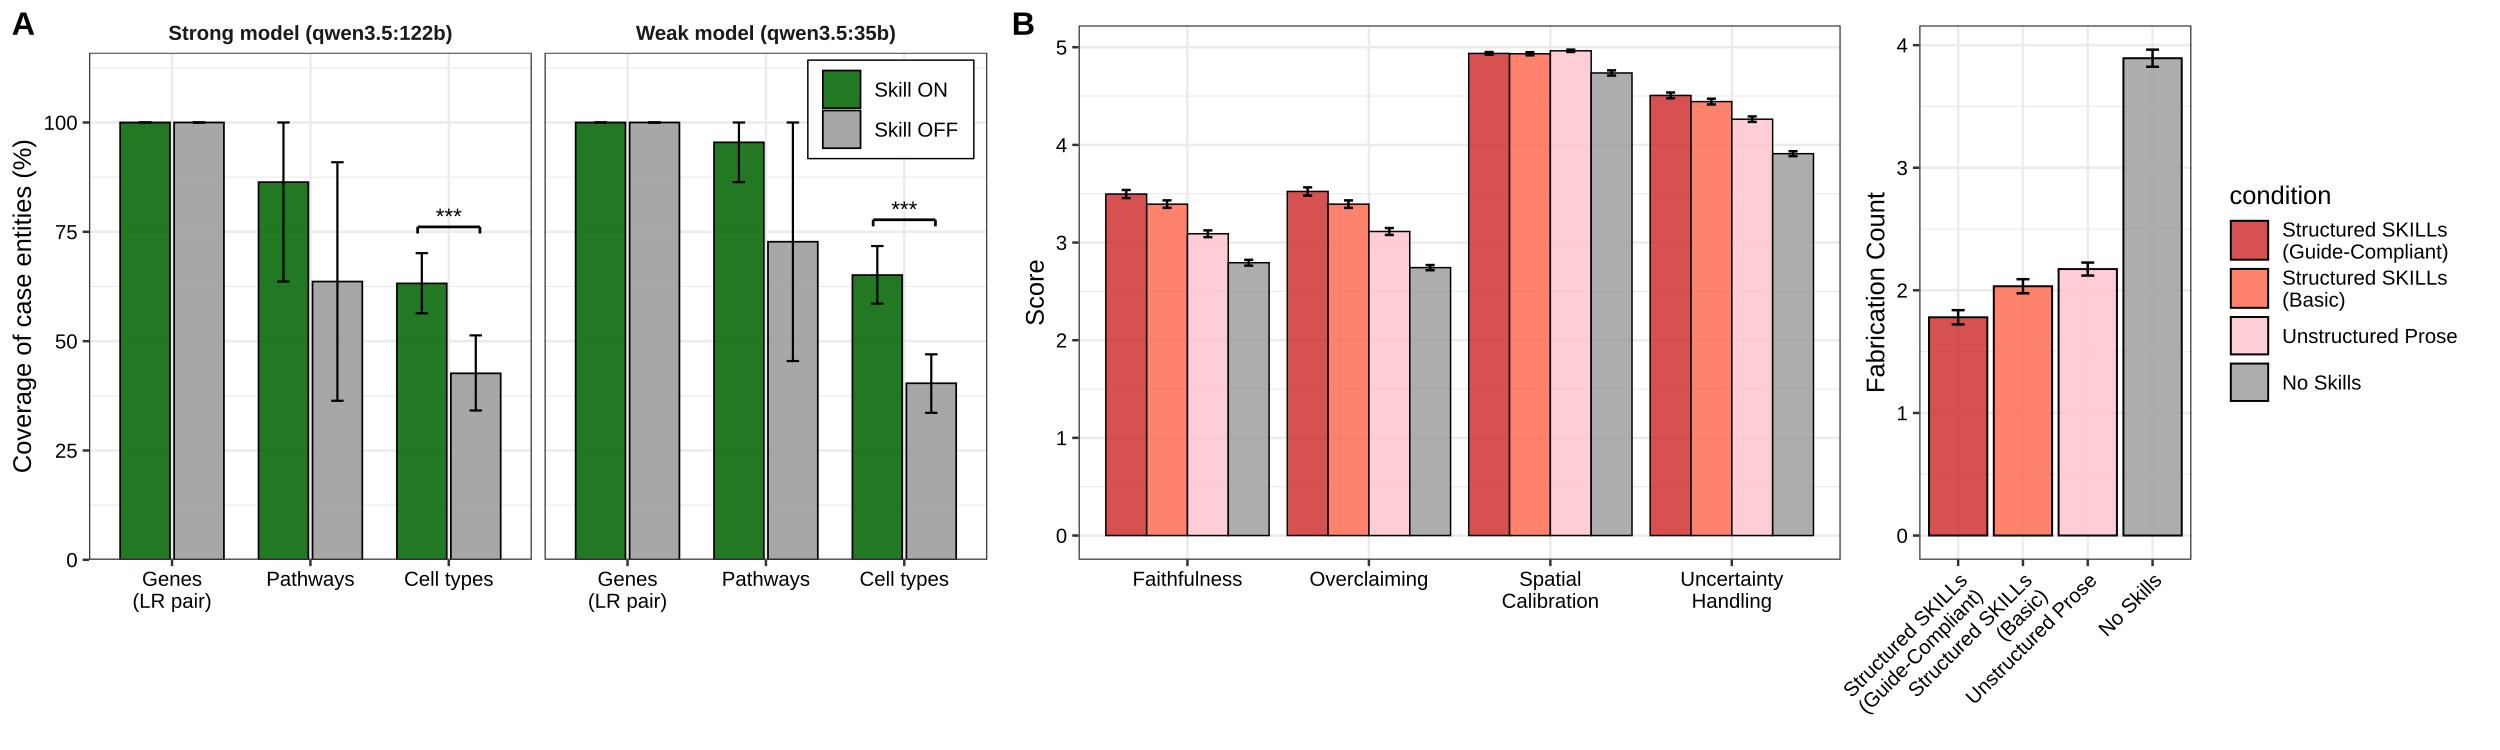
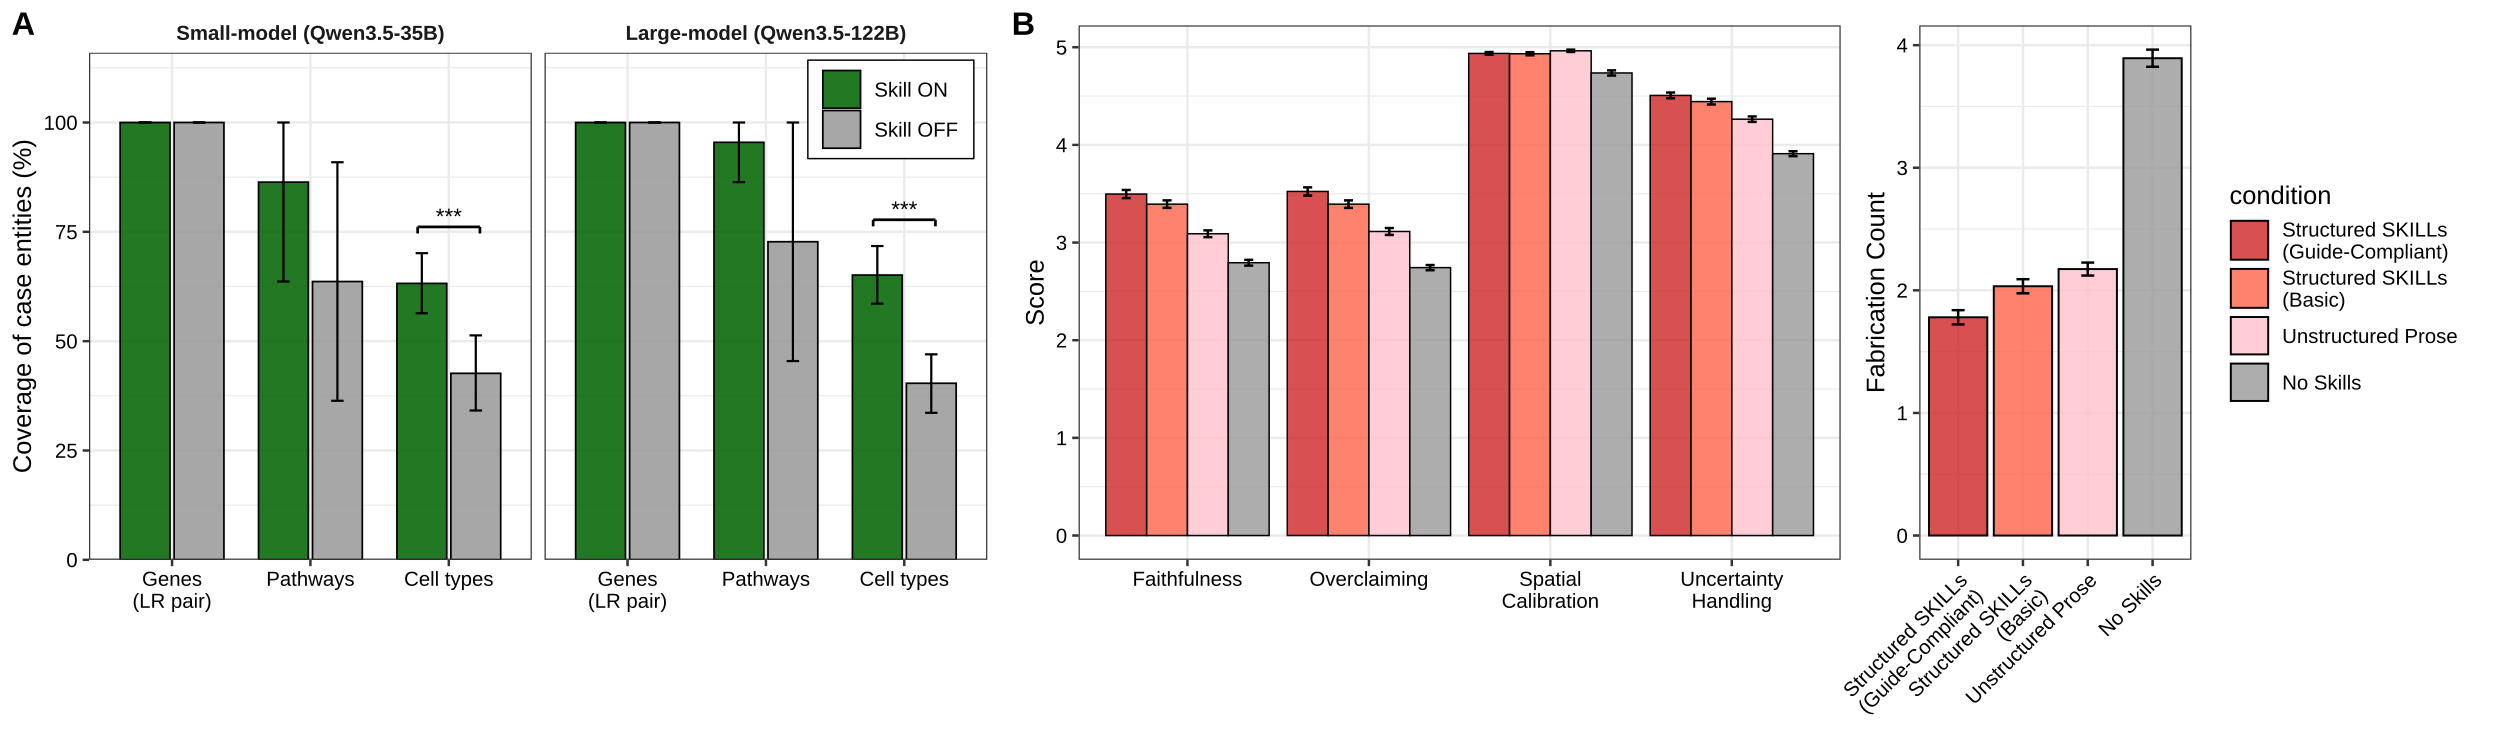
<svg xmlns="http://www.w3.org/2000/svg" width="1080.00pt" height="324.00pt" viewBox="0 0 1080.00 324.00">
  <g class="svglite">
    <defs>
      <style type="text/css">
    .svglite line, .svglite polyline, .svglite polygon, .svglite path, .svglite rect, .svglite circle {
      fill: none;
      stroke: #000000;
      stroke-linecap: round;
      stroke-linejoin: round;
      stroke-miterlimit: 10.00;
    }
    .svglite text {
      white-space: pre;
    }
    .svglite g.glyphgroup path {
      fill: inherit;
      stroke: none;
    }
  </style>
    </defs>
    <rect width="100%" height="100%" style="stroke: none; fill: #FFFFFF;" />
    <defs>
      <clipPath id="cpMC4wMHwxMDgwLjAwfDAuMDB8MzI0LjAw">
        <rect x="0.00" y="0.00" width="1080.00" height="324.00" />
      </clipPath>
    </defs>
    <g clip-path="url(#cpMC4wMHwxMDgwLjAwfDAuMDB8MzI0LjAw)">
</g>
    <defs>
      <clipPath id="cpMC4wMHw0MzIuMDB8MC4wMHwzMjQuMDA=">
        <rect x="0" y="0.00" width="432.00" height="324.00" />
      </clipPath>
    </defs>
    <g clip-path="url(#cpMC4wMHw0MzIuMDB8MC4wMHwzMjQuMDA=)">
      <rect x="0.00" y="0.00" width="432.00" height="324.00" style="stroke-width: 1.07; stroke: #FFFFFF; fill: #FFFFFF;" />
    </g>
    <g clip-path="url(#cpMC4wMHwxMDgwLjAwfDAuMDB8MzI0LjAw)">
</g>
    <defs>
      <clipPath id="cpMzguNDZ8MjI5Ljc1fDIyLjY5fDI0MS44NA==">
        <rect x="38.46" y="22.69" width="191.29" height="219.15" />
      </clipPath>
    </defs>
    <g clip-path="url(#cpMzguNDZ8MjI5Ljc1fDIyLjY5fDI0MS44NA==)">
      <rect x="38.46" y="22.69" width="191.29" height="219.15" style="stroke-width: 1.07; stroke: none; fill: #FFFFFF;" />
      <polyline points="38.46,218.23 229.75,218.23 " style="stroke-width: 0.53; stroke: #EBEBEB; stroke-linecap: butt;" />
      <polyline points="38.46,170.99 229.75,170.99 " style="stroke-width: 0.53; stroke: #EBEBEB; stroke-linecap: butt;" />
      <polyline points="38.46,123.76 229.75,123.76 " style="stroke-width: 0.53; stroke: #EBEBEB; stroke-linecap: butt;" />
      <polyline points="38.46,76.53 229.75,76.53 " style="stroke-width: 0.53; stroke: #EBEBEB; stroke-linecap: butt;" />
      <polyline points="38.46,29.30 229.75,29.30 " style="stroke-width: 0.53; stroke: #EBEBEB; stroke-linecap: butt;" />
      <polyline points="38.46,241.84 229.75,241.84 " style="stroke-width: 1.07; stroke: #EBEBEB; stroke-linecap: butt;" />
      <polyline points="38.46,194.61 229.75,194.61 " style="stroke-width: 1.07; stroke: #EBEBEB; stroke-linecap: butt;" />
      <polyline points="38.46,147.38 229.75,147.38 " style="stroke-width: 1.07; stroke: #EBEBEB; stroke-linecap: butt;" />
      <polyline points="38.46,100.15 229.75,100.15 " style="stroke-width: 1.07; stroke: #EBEBEB; stroke-linecap: butt;" />
      <polyline points="38.46,52.92 229.75,52.92 " style="stroke-width: 1.07; stroke: #EBEBEB; stroke-linecap: butt;" />
      <polyline points="74.33,241.84 74.33,22.69 " style="stroke-width: 1.07; stroke: #EBEBEB; stroke-linecap: butt;" />
      <polyline points="134.10,241.84 134.10,22.69 " style="stroke-width: 1.07; stroke: #EBEBEB; stroke-linecap: butt;" />
      <polyline points="193.88,241.84 193.88,22.69 " style="stroke-width: 1.07; stroke: #EBEBEB; stroke-linecap: butt;" />
      <rect x="51.91" y="52.92" width="21.52" height="188.93" style="stroke-width: 0.75; stroke-linecap: butt; stroke-linejoin: miter; fill: #006400; fill-opacity: 0.86;" />
      <rect x="75.22" y="52.92" width="21.52" height="188.93" style="stroke-width: 0.75; stroke-linecap: butt; stroke-linejoin: miter; fill: #999999; fill-opacity: 0.86;" />
      <rect x="111.69" y="78.68" width="21.52" height="163.16" style="stroke-width: 0.75; stroke-linecap: butt; stroke-linejoin: miter; fill: #006400; fill-opacity: 0.86;" />
      <rect x="135.00" y="121.62" width="21.52" height="120.23" style="stroke-width: 0.75; stroke-linecap: butt; stroke-linejoin: miter; fill: #999999; fill-opacity: 0.86;" />
      <rect x="171.47" y="122.43" width="21.52" height="119.41" style="stroke-width: 0.75; stroke-linecap: butt; stroke-linejoin: miter; fill: #006400; fill-opacity: 0.86;" />
      <rect x="194.78" y="161.28" width="21.52" height="80.57" style="stroke-width: 0.75; stroke-linecap: butt; stroke-linejoin: miter; fill: #999999; fill-opacity: 0.86;" />
      <polyline points="59.98,52.92 65.36,52.92 " style="stroke-width: 0.96; stroke-linecap: butt;" />
      <polyline points="62.67,52.92 62.67,52.92 " style="stroke-width: 0.96; stroke-linecap: butt;" />
      <polyline points="59.98,52.92 65.36,52.92 " style="stroke-width: 0.96; stroke-linecap: butt;" />
      <polyline points="83.29,52.92 88.67,52.92 " style="stroke-width: 0.96; stroke-linecap: butt;" />
      <polyline points="85.98,52.92 85.98,52.92 " style="stroke-width: 0.96; stroke-linecap: butt;" />
      <polyline points="83.29,52.92 88.67,52.92 " style="stroke-width: 0.96; stroke-linecap: butt;" />
      <polyline points="119.76,52.92 125.14,52.92 " style="stroke-width: 0.96; stroke-linecap: butt;" />
      <polyline points="122.45,52.92 122.45,121.62 " style="stroke-width: 0.96; stroke-linecap: butt;" />
      <polyline points="119.76,121.62 125.14,121.62 " style="stroke-width: 0.96; stroke-linecap: butt;" />
      <polyline points="143.07,70.09 148.45,70.09 " style="stroke-width: 0.96; stroke-linecap: butt;" />
      <polyline points="145.76,70.09 145.76,173.14 " style="stroke-width: 0.96; stroke-linecap: butt;" />
      <polyline points="143.07,173.14 148.45,173.14 " style="stroke-width: 0.96; stroke-linecap: butt;" />
      <polyline points="179.54,109.36 184.92,109.36 " style="stroke-width: 0.96; stroke-linecap: butt;" />
      <polyline points="182.23,109.36 182.23,135.33 " style="stroke-width: 0.96; stroke-linecap: butt;" />
      <polyline points="179.54,135.33 184.92,135.33 " style="stroke-width: 0.96; stroke-linecap: butt;" />
      <polyline points="202.85,144.87 208.23,144.87 " style="stroke-width: 0.96; stroke-linecap: butt;" />
      <polyline points="205.54,144.87 205.54,177.34 " style="stroke-width: 0.96; stroke-linecap: butt;" />
      <polyline points="202.85,177.34 208.23,177.34 " style="stroke-width: 0.96; stroke-linecap: butt;" />
      <line x1="180.43" y1="98.02" x2="207.33" y2="98.02" style="stroke-width: 1.17; stroke-linecap: butt;" />
      <line x1="180.43" y1="100.86" x2="180.43" y2="98.02" style="stroke-width: 1.17; stroke-linecap: butt;" />
      <line x1="207.33" y1="100.86" x2="207.33" y2="98.02" style="stroke-width: 1.17; stroke-linecap: butt;" />
      <text x="193.88" y="96.76" text-anchor="middle" style="font-size: 9.67px; font-family: &quot;Arial&quot;;" textLength="11.30px" lengthAdjust="spacingAndGlyphs">***</text>
      <rect x="38.46" y="22.69" width="191.29" height="219.15" style="stroke-width: 1.07; stroke: #333333;" />
    </g>
    <g clip-path="url(#cpMC4wMHwxMDgwLjAwfDAuMDB8MzI0LjAw)">
</g>
    <defs>
      <clipPath id="cpMjM1LjIzfDQyNi41MnwyMi42OXwyNDEuODQ=">
        <rect x="235.23" y="22.69" width="191.29" height="219.15" />
      </clipPath>
    </defs>
    <g clip-path="url(#cpMjM1LjIzfDQyNi41MnwyMi42OXwyNDEuODQ=)">
      <rect x="235.23" y="22.69" width="191.29" height="219.15" style="stroke-width: 1.07; stroke: none; fill: #FFFFFF;" />
      <polyline points="235.23,218.23 426.52,218.23 " style="stroke-width: 0.53; stroke: #EBEBEB; stroke-linecap: butt;" />
      <polyline points="235.23,170.99 426.52,170.99 " style="stroke-width: 0.53; stroke: #EBEBEB; stroke-linecap: butt;" />
      <polyline points="235.23,123.76 426.52,123.76 " style="stroke-width: 0.53; stroke: #EBEBEB; stroke-linecap: butt;" />
      <polyline points="235.23,76.53 426.52,76.53 " style="stroke-width: 0.53; stroke: #EBEBEB; stroke-linecap: butt;" />
      <polyline points="235.23,29.30 426.52,29.30 " style="stroke-width: 0.53; stroke: #EBEBEB; stroke-linecap: butt;" />
      <polyline points="235.23,241.84 426.52,241.84 " style="stroke-width: 1.07; stroke: #EBEBEB; stroke-linecap: butt;" />
      <polyline points="235.23,194.61 426.52,194.61 " style="stroke-width: 1.07; stroke: #EBEBEB; stroke-linecap: butt;" />
      <polyline points="235.23,147.38 426.52,147.38 " style="stroke-width: 1.07; stroke: #EBEBEB; stroke-linecap: butt;" />
      <polyline points="235.23,100.15 426.52,100.15 " style="stroke-width: 1.07; stroke: #EBEBEB; stroke-linecap: butt;" />
      <polyline points="235.23,52.92 426.52,52.92 " style="stroke-width: 1.07; stroke: #EBEBEB; stroke-linecap: butt;" />
      <polyline points="271.10,241.84 271.10,22.69 " style="stroke-width: 1.07; stroke: #EBEBEB; stroke-linecap: butt;" />
      <polyline points="330.88,241.84 330.88,22.69 " style="stroke-width: 1.07; stroke: #EBEBEB; stroke-linecap: butt;" />
      <polyline points="390.65,241.84 390.65,22.69 " style="stroke-width: 1.07; stroke: #EBEBEB; stroke-linecap: butt;" />
      <rect x="248.68" y="52.92" width="21.52" height="188.93" style="stroke-width: 0.75; stroke-linecap: butt; stroke-linejoin: miter; fill: #006400; fill-opacity: 0.86;" />
      <rect x="271.99" y="52.92" width="21.52" height="188.93" style="stroke-width: 0.75; stroke-linecap: butt; stroke-linejoin: miter; fill: #999999; fill-opacity: 0.86;" />
      <rect x="308.46" y="61.50" width="21.52" height="180.34" style="stroke-width: 0.75; stroke-linecap: butt; stroke-linejoin: miter; fill: #006400; fill-opacity: 0.86;" />
      <rect x="331.77" y="104.44" width="21.52" height="137.40" style="stroke-width: 0.75; stroke-linecap: butt; stroke-linejoin: miter; fill: #999999; fill-opacity: 0.86;" />
      <rect x="368.24" y="118.82" width="21.52" height="123.02" style="stroke-width: 0.75; stroke-linecap: butt; stroke-linejoin: miter; fill: #006400; fill-opacity: 0.86;" />
      <rect x="391.55" y="165.57" width="21.52" height="76.27" style="stroke-width: 0.75; stroke-linecap: butt; stroke-linejoin: miter; fill: #999999; fill-opacity: 0.86;" />
      <polyline points="256.75,52.92 262.13,52.92 " style="stroke-width: 0.96; stroke-linecap: butt;" />
      <polyline points="259.44,52.92 259.44,52.92 " style="stroke-width: 0.96; stroke-linecap: butt;" />
      <polyline points="256.75,52.92 262.13,52.92 " style="stroke-width: 0.96; stroke-linecap: butt;" />
      <polyline points="280.06,52.92 285.44,52.92 " style="stroke-width: 0.96; stroke-linecap: butt;" />
      <polyline points="282.75,52.92 282.75,52.92 " style="stroke-width: 0.96; stroke-linecap: butt;" />
      <polyline points="280.06,52.92 285.44,52.92 " style="stroke-width: 0.96; stroke-linecap: butt;" />
      <polyline points="316.53,52.92 321.91,52.92 " style="stroke-width: 0.96; stroke-linecap: butt;" />
      <polyline points="319.22,52.92 319.22,78.68 " style="stroke-width: 0.96; stroke-linecap: butt;" />
      <polyline points="316.53,78.68 321.91,78.68 " style="stroke-width: 0.96; stroke-linecap: butt;" />
      <polyline points="339.84,52.92 345.22,52.92 " style="stroke-width: 0.96; stroke-linecap: butt;" />
      <polyline points="342.53,52.92 342.53,155.97 " style="stroke-width: 0.96; stroke-linecap: butt;" />
      <polyline points="339.84,155.97 345.22,155.97 " style="stroke-width: 0.96; stroke-linecap: butt;" />
      <polyline points="376.31,106.28 381.69,106.28 " style="stroke-width: 0.96; stroke-linecap: butt;" />
      <polyline points="379.00,106.28 379.00,131.17 " style="stroke-width: 0.96; stroke-linecap: butt;" />
      <polyline points="376.31,131.17 381.69,131.17 " style="stroke-width: 0.96; stroke-linecap: butt;" />
      <polyline points="399.62,153.07 405.00,153.07 " style="stroke-width: 0.96; stroke-linecap: butt;" />
      <polyline points="402.31,153.07 402.31,178.34 " style="stroke-width: 0.96; stroke-linecap: butt;" />
      <polyline points="399.62,178.34 405.00,178.34 " style="stroke-width: 0.96; stroke-linecap: butt;" />
      <line x1="377.20" y1="94.94" x2="404.10" y2="94.94" style="stroke-width: 1.17; stroke-linecap: butt;" />
      <line x1="377.20" y1="97.77" x2="377.20" y2="94.94" style="stroke-width: 1.17; stroke-linecap: butt;" />
      <line x1="404.10" y1="97.77" x2="404.10" y2="94.94" style="stroke-width: 1.17; stroke-linecap: butt;" />
      <text x="390.65" y="93.68" text-anchor="middle" style="font-size: 9.67px; font-family: &quot;Arial&quot;;" textLength="11.30px" lengthAdjust="spacingAndGlyphs">***</text>
      <rect x="235.23" y="22.69" width="191.29" height="219.15" style="stroke-width: 1.07; stroke: #333333;" />
    </g>
    <g clip-path="url(#cpMC4wMHwxMDgwLjAwfDAuMDB8MzI0LjAw)">
</g>
    <defs>
      <clipPath id="cpMzguNDZ8MjI5Ljc1fDUuNDh8MjIuNjk=">
        <rect x="38.46" y="5.48" width="191.29" height="17.21" />
      </clipPath>
    </defs>
    <g clip-path="url(#cpMzguNDZ8MjI5Ljc1fDUuNDh8MjIuNjk=)">
      <rect x="38.46" y="5.48" width="191.29" height="17.21" style="stroke-width: 1.07; stroke: none; fill: #FFFFFF;" />
-       <text x="134.10" y="17.23" text-anchor="middle" style="font-size: 8.80px; font-weight: bold;fill: #1A1A1A; font-family: &quot;Arial&quot;;" textLength="122.64px" lengthAdjust="spacingAndGlyphs">Strong model (qwen3.5:122b)</text>
+       <text x="134.10" y="17.23" text-anchor="middle" style="font-size: 8.80px; font-weight: bold;fill: #1A1A1A; font-family: &quot;Arial&quot;;" textLength="115.81px" lengthAdjust="spacingAndGlyphs">Small-model (Qwen3.5-35B)</text>
    </g>
    <g clip-path="url(#cpMC4wMHwxMDgwLjAwfDAuMDB8MzI0LjAw)">
</g>
    <defs>
      <clipPath id="cpMjM1LjIzfDQyNi41Mnw1LjQ4fDIyLjY5">
        <rect x="235.23" y="5.48" width="191.29" height="17.21" />
      </clipPath>
    </defs>
    <g clip-path="url(#cpMjM1LjIzfDQyNi41Mnw1LjQ4fDIyLjY5)">
      <rect x="235.23" y="5.48" width="191.29" height="17.21" style="stroke-width: 1.07; stroke: none; fill: #FFFFFF;" />
-       <text x="330.88" y="17.23" text-anchor="middle" style="font-size: 8.80px; font-weight: bold;fill: #1A1A1A; font-family: &quot;Arial&quot;;" textLength="112.22px" lengthAdjust="spacingAndGlyphs">Weak model (qwen3.5:35b)</text>
+       <text x="330.88" y="17.23" text-anchor="middle" style="font-size: 8.80px; font-weight: bold;fill: #1A1A1A; font-family: &quot;Arial&quot;;" textLength="121.19px" lengthAdjust="spacingAndGlyphs">Large-model (Qwen3.5-122B)</text>
    </g>
    <g clip-path="url(#cpMC4wMHwxMDgwLjAwfDAuMDB8MzI0LjAw)">
      <polyline points="74.33,244.58 74.33,241.84 " style="stroke-width: 1.07; stroke: #333333; stroke-linecap: butt;" />
      <polyline points="134.10,244.58 134.10,241.84 " style="stroke-width: 1.07; stroke: #333333; stroke-linecap: butt;" />
      <polyline points="193.88,244.58 193.88,241.84 " style="stroke-width: 1.07; stroke: #333333; stroke-linecap: butt;" />
      <text x="74.33" y="253.07" text-anchor="middle" style="font-size: 8.80px; font-family: &quot;Arial&quot;;" textLength="25.92px" lengthAdjust="spacingAndGlyphs">Genes</text>
      <text x="74.33" y="262.58" text-anchor="middle" style="font-size: 8.80px; font-family: &quot;Arial&quot;;" textLength="34.19px" lengthAdjust="spacingAndGlyphs">(LR pair)</text>
      <text x="134.10" y="253.07" text-anchor="middle" style="font-size: 8.80px; font-family: &quot;Arial&quot;;" textLength="38.16px" lengthAdjust="spacingAndGlyphs">Pathways</text>
      <text x="193.88" y="253.07" text-anchor="middle" style="font-size: 8.80px; font-family: &quot;Arial&quot;;" textLength="38.62px" lengthAdjust="spacingAndGlyphs">Cell types</text>
      <polyline points="271.10,244.58 271.10,241.84 " style="stroke-width: 1.07; stroke: #333333; stroke-linecap: butt;" />
      <polyline points="330.88,244.58 330.88,241.84 " style="stroke-width: 1.07; stroke: #333333; stroke-linecap: butt;" />
      <polyline points="390.65,244.58 390.65,241.84 " style="stroke-width: 1.07; stroke: #333333; stroke-linecap: butt;" />
      <text x="271.10" y="253.07" text-anchor="middle" style="font-size: 8.80px; font-family: &quot;Arial&quot;;" textLength="25.92px" lengthAdjust="spacingAndGlyphs">Genes</text>
      <text x="271.10" y="262.58" text-anchor="middle" style="font-size: 8.80px; font-family: &quot;Arial&quot;;" textLength="34.19px" lengthAdjust="spacingAndGlyphs">(LR pair)</text>
      <text x="330.88" y="253.07" text-anchor="middle" style="font-size: 8.80px; font-family: &quot;Arial&quot;;" textLength="38.16px" lengthAdjust="spacingAndGlyphs">Pathways</text>
      <text x="390.65" y="253.07" text-anchor="middle" style="font-size: 8.80px; font-family: &quot;Arial&quot;;" textLength="38.62px" lengthAdjust="spacingAndGlyphs">Cell types</text>
      <text x="33.53" y="244.99" text-anchor="end" style="font-size: 8.80px; font-family: &quot;Arial&quot;;" textLength="4.89px" lengthAdjust="spacingAndGlyphs">0</text>
      <text x="33.53" y="197.76" text-anchor="end" style="font-size: 8.80px; font-family: &quot;Arial&quot;;" textLength="9.78px" lengthAdjust="spacingAndGlyphs">25</text>
      <text x="33.53" y="150.53" text-anchor="end" style="font-size: 8.80px; font-family: &quot;Arial&quot;;" textLength="9.78px" lengthAdjust="spacingAndGlyphs">50</text>
      <text x="33.53" y="103.30" text-anchor="end" style="font-size: 8.80px; font-family: &quot;Arial&quot;;" textLength="9.78px" lengthAdjust="spacingAndGlyphs">75</text>
      <text x="33.53" y="56.07" text-anchor="end" style="font-size: 8.80px; font-family: &quot;Arial&quot;;" textLength="14.67px" lengthAdjust="spacingAndGlyphs">100</text>
      <polyline points="35.72,241.84 38.46,241.84 " style="stroke-width: 1.07; stroke: #333333; stroke-linecap: butt;" />
      <polyline points="35.72,194.61 38.46,194.61 " style="stroke-width: 1.07; stroke: #333333; stroke-linecap: butt;" />
      <polyline points="35.72,147.38 38.46,147.38 " style="stroke-width: 1.07; stroke: #333333; stroke-linecap: butt;" />
      <polyline points="35.72,100.15 38.46,100.15 " style="stroke-width: 1.07; stroke: #333333; stroke-linecap: butt;" />
      <polyline points="35.72,52.92 38.46,52.92 " style="stroke-width: 1.07; stroke: #333333; stroke-linecap: butt;" />
      <text transform="translate(13.36,132.27) rotate(-90)" text-anchor="middle" style="font-size: 11.00px; font-family: &quot;Arial&quot;;" textLength="144.38px" lengthAdjust="spacingAndGlyphs">Coverage of case entities (%)</text>
      <rect x="348.99" y="25.98" width="71.71" height="42.53" style="stroke-width: 0.64; fill: #FFFFFF;" />
      <rect x="354.96" y="29.96" width="17.28" height="17.28" style="stroke-width: 1.07; stroke: none; fill: #FFFFFF;" />
      <rect x="355.46" y="30.46" width="16.29" height="16.29" style="stroke-width: 0.75; stroke-linecap: butt; stroke-linejoin: miter; fill: #006400; fill-opacity: 0.86;" />
      <rect x="354.96" y="47.24" width="17.28" height="17.28" style="stroke-width: 1.07; stroke: none; fill: #FFFFFF;" />
      <rect x="355.46" y="47.74" width="16.29" height="16.29" style="stroke-width: 0.75; stroke-linecap: butt; stroke-linejoin: miter; fill: #999999; fill-opacity: 0.86;" />
      <text x="377.72" y="41.75" style="font-size: 8.80px; font-family: &quot;Arial&quot;;" textLength="31.78px" lengthAdjust="spacingAndGlyphs">Skill ON</text>
      <text x="377.72" y="59.03" style="font-size: 8.80px; font-family: &quot;Arial&quot;;" textLength="36.17px" lengthAdjust="spacingAndGlyphs">Skill OFF</text>
      <text x="5.05" y="15.03" style="font-size: 14.00px; font-weight: bold; font-family: &quot;Arial&quot;;" textLength="10.11px" lengthAdjust="spacingAndGlyphs">A</text>
    </g>
    <defs>
      <clipPath id="cpNDMyLjAwfDEwODAuMDB8MC4wMHwzMjQuMDA=">
        <rect x="432.00" y="0.00" width="648.00" height="324.00" />
      </clipPath>
    </defs>
    <g clip-path="url(#cpNDMyLjAwfDEwODAuMDB8MC4wMHwzMjQuMDA=)">
      <rect x="432.00" y="0.00" width="648.00" height="324.00" style="stroke-width: 1.07; stroke: #FFFFFF; fill: #FFFFFF;" />
    </g>
    <g clip-path="url(#cpMC4wMHwxMDgwLjAwfDAuMDB8MzI0LjAw)">
</g>
    <defs>
      <clipPath id="cpNDY1Ljk1fDk0Ni43MHwxMC45NnwyNDEuODQ=">
        <rect x="465.95" y="10.96" width="480.75" height="230.88" />
      </clipPath>
    </defs>
    <g clip-path="url(#cpNDY1Ljk1fDk0Ni43MHwxMC45NnwyNDEuODQ=)">
</g>
    <g clip-path="url(#cpMC4wMHwxMDgwLjAwfDAuMDB8MzI0LjAw)">
</g>
    <defs>
      <clipPath id="cpNDM3LjQ4fDgwMC42NXw1LjQ4fDMxOC41Mg==">
        <rect x="437.48" y="5.48" width="363.17" height="313.04" />
      </clipPath>
    </defs>
    <g clip-path="url(#cpNDM3LjQ4fDgwMC42NXw1LjQ4fDMxOC41Mg==)">
      <rect x="437.48" y="5.48" width="363.17" height="313.04" style="stroke-width: 1.07; stroke: #FFFFFF; fill: #FFFFFF;" />
    </g>
    <g clip-path="url(#cpMC4wMHwxMDgwLjAwfDAuMDB8MzI0LjAw)">
</g>
    <defs>
      <clipPath id="cpODAwLjY1fDEwNzQuNTJ8NS40OHwzMTguNTI=">
        <rect x="800.65" y="5.48" width="273.87" height="313.04" />
      </clipPath>
    </defs>
    <g clip-path="url(#cpODAwLjY1fDEwNzQuNTJ8NS40OHwzMTguNTI=)">
      <rect x="800.65" y="5.48" width="273.87" height="313.04" style="stroke-width: 1.07; stroke: #FFFFFF; fill: #FFFFFF;" />
    </g>
    <g clip-path="url(#cpMC4wMHwxMDgwLjAwfDAuMDB8MzI0LjAw)">
</g>
    <defs>
      <clipPath id="cpNDY1Ljk1fDc5NS4xN3wxMC45NnwyNDEuODQ=">
        <rect x="465.95" y="10.96" width="329.22" height="230.88" />
      </clipPath>
    </defs>
    <g clip-path="url(#cpNDY1Ljk1fDc5NS4xN3wxMC45NnwyNDEuODQ=)">
      <rect x="465.95" y="10.96" width="329.22" height="230.88" style="stroke-width: 1.07; stroke: none; fill: #FFFFFF;" />
      <polyline points="465.95,210.25 795.17,210.25 " style="stroke-width: 0.53; stroke: #EBEBEB; stroke-linecap: butt;" />
      <polyline points="465.95,168.06 795.17,168.06 " style="stroke-width: 0.53; stroke: #EBEBEB; stroke-linecap: butt;" />
      <polyline points="465.95,125.88 795.17,125.88 " style="stroke-width: 0.53; stroke: #EBEBEB; stroke-linecap: butt;" />
      <polyline points="465.95,83.69 795.17,83.69 " style="stroke-width: 0.53; stroke: #EBEBEB; stroke-linecap: butt;" />
      <polyline points="465.95,41.50 795.17,41.50 " style="stroke-width: 0.53; stroke: #EBEBEB; stroke-linecap: butt;" />
      <polyline points="465.95,231.35 795.17,231.35 " style="stroke-width: 1.07; stroke: #EBEBEB; stroke-linecap: butt;" />
      <polyline points="465.95,189.16 795.17,189.16 " style="stroke-width: 1.07; stroke: #EBEBEB; stroke-linecap: butt;" />
      <polyline points="465.95,146.97 795.17,146.97 " style="stroke-width: 1.07; stroke: #EBEBEB; stroke-linecap: butt;" />
      <polyline points="465.95,104.78 795.17,104.78 " style="stroke-width: 1.07; stroke: #EBEBEB; stroke-linecap: butt;" />
      <polyline points="465.95,62.59 795.17,62.59 " style="stroke-width: 1.07; stroke: #EBEBEB; stroke-linecap: butt;" />
      <polyline points="465.95,20.41 795.17,20.41 " style="stroke-width: 1.07; stroke: #EBEBEB; stroke-linecap: butt;" />
      <polyline points="512.98,241.84 512.98,10.96 " style="stroke-width: 1.07; stroke: #EBEBEB; stroke-linecap: butt;" />
      <polyline points="591.37,241.84 591.37,10.96 " style="stroke-width: 1.07; stroke: #EBEBEB; stroke-linecap: butt;" />
      <polyline points="669.75,241.84 669.75,10.96 " style="stroke-width: 1.07; stroke: #EBEBEB; stroke-linecap: butt;" />
      <polyline points="748.14,241.84 748.14,10.96 " style="stroke-width: 1.07; stroke: #EBEBEB; stroke-linecap: butt;" />
      <rect x="477.71" y="83.83" width="17.64" height="147.52" style="stroke-width: 0.64; stroke-linecap: butt; stroke-linejoin: miter; fill: #CD2626; fill-opacity: 0.80;" />
      <rect x="712.87" y="41.22" width="17.64" height="190.13" style="stroke-width: 0.64; stroke-linecap: butt; stroke-linejoin: miter; fill: #CD2626; fill-opacity: 0.80;" />
      <rect x="634.48" y="23.08" width="17.64" height="208.27" style="stroke-width: 0.64; stroke-linecap: butt; stroke-linejoin: miter; fill: #CD2626; fill-opacity: 0.80;" />
      <rect x="556.10" y="82.70" width="17.64" height="148.64" style="stroke-width: 0.64; stroke-linecap: butt; stroke-linejoin: miter; fill: #CD2626; fill-opacity: 0.80;" />
      <rect x="495.35" y="88.19" width="17.64" height="143.16" style="stroke-width: 0.64; stroke-linecap: butt; stroke-linejoin: miter; fill: #FF6347; fill-opacity: 0.80;" />
      <rect x="730.50" y="43.89" width="17.64" height="187.46" style="stroke-width: 0.64; stroke-linecap: butt; stroke-linejoin: miter; fill: #FF6347; fill-opacity: 0.80;" />
      <rect x="652.12" y="23.22" width="17.64" height="208.13" style="stroke-width: 0.64; stroke-linecap: butt; stroke-linejoin: miter; fill: #FF6347; fill-opacity: 0.80;" />
      <rect x="573.73" y="88.19" width="17.64" height="143.16" style="stroke-width: 0.64; stroke-linecap: butt; stroke-linejoin: miter; fill: #FF6347; fill-opacity: 0.80;" />
      <rect x="512.98" y="100.99" width="17.64" height="130.36" style="stroke-width: 0.64; stroke-linecap: butt; stroke-linejoin: miter; fill: #FFC0CB; fill-opacity: 0.80;" />
      <rect x="748.14" y="51.49" width="17.64" height="179.86" style="stroke-width: 0.64; stroke-linecap: butt; stroke-linejoin: miter; fill: #FFC0CB; fill-opacity: 0.80;" />
      <rect x="669.75" y="21.95" width="17.64" height="209.39" style="stroke-width: 0.64; stroke-linecap: butt; stroke-linejoin: miter; fill: #FFC0CB; fill-opacity: 0.80;" />
      <rect x="591.37" y="100.00" width="17.64" height="131.35" style="stroke-width: 0.64; stroke-linecap: butt; stroke-linejoin: miter; fill: #FFC0CB; fill-opacity: 0.80;" />
      <rect x="530.62" y="113.50" width="17.64" height="117.85" style="stroke-width: 0.64; stroke-linecap: butt; stroke-linejoin: miter; fill: #999999; fill-opacity: 0.80;" />
      <rect x="765.78" y="66.39" width="17.64" height="164.96" style="stroke-width: 0.64; stroke-linecap: butt; stroke-linejoin: miter; fill: #999999; fill-opacity: 0.80;" />
      <rect x="687.39" y="31.52" width="17.64" height="199.83" style="stroke-width: 0.64; stroke-linecap: butt; stroke-linejoin: miter; fill: #999999; fill-opacity: 0.80;" />
      <rect x="609.01" y="115.61" width="17.64" height="115.74" style="stroke-width: 0.64; stroke-linecap: butt; stroke-linejoin: miter; fill: #999999; fill-opacity: 0.80;" />
      <polyline points="484.57,82.06 488.49,82.06 " style="stroke-width: 1.07; stroke-linecap: butt;" />
      <polyline points="486.53,82.06 486.53,85.59 " style="stroke-width: 1.07; stroke-linecap: butt;" />
      <polyline points="484.57,85.59 488.49,85.59 " style="stroke-width: 1.07; stroke-linecap: butt;" />
      <polyline points="719.73,39.97 723.65,39.97 " style="stroke-width: 1.07; stroke-linecap: butt;" />
      <polyline points="721.69,39.97 721.69,42.47 " style="stroke-width: 1.07; stroke-linecap: butt;" />
      <polyline points="719.73,42.47 723.65,42.47 " style="stroke-width: 1.07; stroke-linecap: butt;" />
      <polyline points="641.34,22.48 645.26,22.48 " style="stroke-width: 1.07; stroke-linecap: butt;" />
      <polyline points="643.30,22.48 643.30,23.67 " style="stroke-width: 1.07; stroke-linecap: butt;" />
      <polyline points="641.34,23.67 645.26,23.67 " style="stroke-width: 1.07; stroke-linecap: butt;" />
      <polyline points="562.95,80.94 566.87,80.94 " style="stroke-width: 1.07; stroke-linecap: butt;" />
      <polyline points="564.91,80.94 564.91,84.47 " style="stroke-width: 1.07; stroke-linecap: butt;" />
      <polyline points="562.95,84.47 566.87,84.47 " style="stroke-width: 1.07; stroke-linecap: butt;" />
      <polyline points="502.21,86.57 506.12,86.57 " style="stroke-width: 1.07; stroke-linecap: butt;" />
      <polyline points="504.17,86.57 504.17,89.80 " style="stroke-width: 1.07; stroke-linecap: butt;" />
      <polyline points="502.21,89.80 506.12,89.80 " style="stroke-width: 1.07; stroke-linecap: butt;" />
      <polyline points="737.36,42.63 741.28,42.63 " style="stroke-width: 1.07; stroke-linecap: butt;" />
      <polyline points="739.32,42.63 739.32,45.15 " style="stroke-width: 1.07; stroke-linecap: butt;" />
      <polyline points="737.36,45.15 741.28,45.15 " style="stroke-width: 1.07; stroke-linecap: butt;" />
      <polyline points="658.98,22.55 662.90,22.55 " style="stroke-width: 1.07; stroke-linecap: butt;" />
      <polyline points="660.94,22.55 660.94,23.89 " style="stroke-width: 1.07; stroke-linecap: butt;" />
      <polyline points="658.98,23.89 662.90,23.89 " style="stroke-width: 1.07; stroke-linecap: butt;" />
      <polyline points="580.59,86.56 584.51,86.56 " style="stroke-width: 1.07; stroke-linecap: butt;" />
      <polyline points="582.55,86.56 582.55,89.82 " style="stroke-width: 1.07; stroke-linecap: butt;" />
      <polyline points="580.59,89.82 584.51,89.82 " style="stroke-width: 1.07; stroke-linecap: butt;" />
      <polyline points="519.84,99.52 523.76,99.52 " style="stroke-width: 1.07; stroke-linecap: butt;" />
      <polyline points="521.80,99.52 521.80,102.45 " style="stroke-width: 1.07; stroke-linecap: butt;" />
      <polyline points="519.84,102.45 523.76,102.45 " style="stroke-width: 1.07; stroke-linecap: butt;" />
      <polyline points="755.00,50.30 758.92,50.30 " style="stroke-width: 1.07; stroke-linecap: butt;" />
      <polyline points="756.96,50.30 756.96,52.67 " style="stroke-width: 1.07; stroke-linecap: butt;" />
      <polyline points="755.00,52.67 758.92,52.67 " style="stroke-width: 1.07; stroke-linecap: butt;" />
      <polyline points="676.61,21.45 680.53,21.45 " style="stroke-width: 1.07; stroke-linecap: butt;" />
      <polyline points="678.57,21.45 678.57,22.45 " style="stroke-width: 1.07; stroke-linecap: butt;" />
      <polyline points="676.61,22.45 680.53,22.45 " style="stroke-width: 1.07; stroke-linecap: butt;" />
      <polyline points="598.23,98.51 602.15,98.51 " style="stroke-width: 1.07; stroke-linecap: butt;" />
      <polyline points="600.19,98.51 600.19,101.49 " style="stroke-width: 1.07; stroke-linecap: butt;" />
      <polyline points="598.23,101.49 602.15,101.49 " style="stroke-width: 1.07; stroke-linecap: butt;" />
      <polyline points="537.48,112.25 541.40,112.25 " style="stroke-width: 1.07; stroke-linecap: butt;" />
      <polyline points="539.44,112.25 539.44,114.76 " style="stroke-width: 1.07; stroke-linecap: butt;" />
      <polyline points="537.48,114.76 541.40,114.76 " style="stroke-width: 1.07; stroke-linecap: butt;" />
      <polyline points="772.64,65.33 776.56,65.33 " style="stroke-width: 1.07; stroke-linecap: butt;" />
      <polyline points="774.60,65.33 774.60,67.45 " style="stroke-width: 1.07; stroke-linecap: butt;" />
      <polyline points="772.64,67.45 776.56,67.45 " style="stroke-width: 1.07; stroke-linecap: butt;" />
      <polyline points="694.25,30.39 698.17,30.39 " style="stroke-width: 1.07; stroke-linecap: butt;" />
      <polyline points="696.21,30.39 696.21,32.64 " style="stroke-width: 1.07; stroke-linecap: butt;" />
      <polyline points="694.25,32.64 698.17,32.64 " style="stroke-width: 1.07; stroke-linecap: butt;" />
      <polyline points="615.86,114.49 619.78,114.49 " style="stroke-width: 1.07; stroke-linecap: butt;" />
      <polyline points="617.82,114.49 617.82,116.73 " style="stroke-width: 1.07; stroke-linecap: butt;" />
      <polyline points="615.86,116.73 619.78,116.73 " style="stroke-width: 1.07; stroke-linecap: butt;" />
      <rect x="465.95" y="10.96" width="329.22" height="230.88" style="stroke-width: 1.07; stroke: #333333;" />
    </g>
    <g clip-path="url(#cpMC4wMHwxMDgwLjAwfDAuMDB8MzI0LjAw)">
      <text x="461.02" y="234.50" text-anchor="end" style="font-size: 8.80px; font-family: &quot;Arial&quot;;" textLength="4.89px" lengthAdjust="spacingAndGlyphs">0</text>
      <text x="461.02" y="192.31" text-anchor="end" style="font-size: 8.80px; font-family: &quot;Arial&quot;;" textLength="4.89px" lengthAdjust="spacingAndGlyphs">1</text>
      <text x="461.02" y="150.12" text-anchor="end" style="font-size: 8.80px; font-family: &quot;Arial&quot;;" textLength="4.89px" lengthAdjust="spacingAndGlyphs">2</text>
      <text x="461.02" y="107.93" text-anchor="end" style="font-size: 8.80px; font-family: &quot;Arial&quot;;" textLength="4.89px" lengthAdjust="spacingAndGlyphs">3</text>
      <text x="461.02" y="65.74" text-anchor="end" style="font-size: 8.80px; font-family: &quot;Arial&quot;;" textLength="4.89px" lengthAdjust="spacingAndGlyphs">4</text>
      <text x="461.02" y="23.56" text-anchor="end" style="font-size: 8.80px; font-family: &quot;Arial&quot;;" textLength="4.89px" lengthAdjust="spacingAndGlyphs">5</text>
      <polyline points="463.21,231.35 465.95,231.35 " style="stroke-width: 1.07; stroke: #333333; stroke-linecap: butt;" />
      <polyline points="463.21,189.16 465.95,189.16 " style="stroke-width: 1.07; stroke: #333333; stroke-linecap: butt;" />
      <polyline points="463.21,146.97 465.95,146.97 " style="stroke-width: 1.07; stroke: #333333; stroke-linecap: butt;" />
      <polyline points="463.21,104.78 465.95,104.78 " style="stroke-width: 1.07; stroke: #333333; stroke-linecap: butt;" />
      <polyline points="463.21,62.59 465.95,62.59 " style="stroke-width: 1.07; stroke: #333333; stroke-linecap: butt;" />
      <polyline points="463.21,20.41 465.95,20.41 " style="stroke-width: 1.07; stroke: #333333; stroke-linecap: butt;" />
      <polyline points="512.98,244.58 512.98,241.84 " style="stroke-width: 1.07; stroke: #333333; stroke-linecap: butt;" />
      <polyline points="591.37,244.58 591.37,241.84 " style="stroke-width: 1.07; stroke: #333333; stroke-linecap: butt;" />
      <polyline points="669.75,244.58 669.75,241.84 " style="stroke-width: 1.07; stroke: #333333; stroke-linecap: butt;" />
      <polyline points="748.14,244.58 748.14,241.84 " style="stroke-width: 1.07; stroke: #333333; stroke-linecap: butt;" />
      <text x="512.98" y="253.07" text-anchor="middle" style="font-size: 8.80px; font-family: &quot;Arial&quot;;" textLength="47.42px" lengthAdjust="spacingAndGlyphs">Faithfulness</text>
      <text x="591.37" y="253.07" text-anchor="middle" style="font-size: 8.80px; font-family: &quot;Arial&quot;;" textLength="51.33px" lengthAdjust="spacingAndGlyphs">Overclaiming</text>
      <text x="669.75" y="253.07" text-anchor="middle" style="font-size: 8.80px; font-family: &quot;Arial&quot;;" textLength="26.89px" lengthAdjust="spacingAndGlyphs">Spatial</text>
      <text x="669.75" y="262.58" text-anchor="middle" style="font-size: 8.80px; font-family: &quot;Arial&quot;;" textLength="42.03px" lengthAdjust="spacingAndGlyphs">Calibration</text>
      <text x="748.14" y="253.07" text-anchor="middle" style="font-size: 8.80px; font-family: &quot;Arial&quot;;" textLength="44.48px" lengthAdjust="spacingAndGlyphs">Uncertainty</text>
      <text x="748.14" y="262.58" text-anchor="middle" style="font-size: 8.80px; font-family: &quot;Arial&quot;;" textLength="34.72px" lengthAdjust="spacingAndGlyphs">Handling</text>
      <text transform="translate(450.84,126.40) rotate(-90)" text-anchor="middle" style="font-size: 11.00px; font-family: &quot;Arial&quot;;" textLength="28.75px" lengthAdjust="spacingAndGlyphs">Score</text>
    </g>
    <defs>
      <clipPath id="cpODI5LjEyfDk0Ni43MHwxMC45NnwyNDEuODQ=">
        <rect x="829.12" y="10.96" width="117.58" height="230.88" />
      </clipPath>
    </defs>
    <g clip-path="url(#cpODI5LjEyfDk0Ni43MHwxMC45NnwyNDEuODQ=)">
      <rect x="829.12" y="10.96" width="117.58" height="230.88" style="stroke-width: 1.07; stroke: none; fill: #FFFFFF;" />
      <polyline points="829.12,204.87 946.70,204.87 " style="stroke-width: 0.53; stroke: #EBEBEB; stroke-linecap: butt;" />
      <polyline points="829.12,151.90 946.70,151.90 " style="stroke-width: 0.53; stroke: #EBEBEB; stroke-linecap: butt;" />
      <polyline points="829.12,98.94 946.70,98.94 " style="stroke-width: 0.53; stroke: #EBEBEB; stroke-linecap: butt;" />
      <polyline points="829.12,45.98 946.70,45.98 " style="stroke-width: 0.53; stroke: #EBEBEB; stroke-linecap: butt;" />
      <polyline points="829.12,231.35 946.70,231.35 " style="stroke-width: 1.07; stroke: #EBEBEB; stroke-linecap: butt;" />
      <polyline points="829.12,178.39 946.70,178.39 " style="stroke-width: 1.07; stroke: #EBEBEB; stroke-linecap: butt;" />
      <polyline points="829.12,125.42 946.70,125.42 " style="stroke-width: 1.07; stroke: #EBEBEB; stroke-linecap: butt;" />
      <polyline points="829.12,72.46 946.70,72.46 " style="stroke-width: 1.07; stroke: #EBEBEB; stroke-linecap: butt;" />
      <polyline points="829.12,19.50 946.70,19.50 " style="stroke-width: 1.07; stroke: #EBEBEB; stroke-linecap: butt;" />
      <polyline points="845.92,241.84 845.92,10.96 " style="stroke-width: 1.07; stroke: #EBEBEB; stroke-linecap: butt;" />
      <polyline points="873.92,241.84 873.92,10.96 " style="stroke-width: 1.07; stroke: #EBEBEB; stroke-linecap: butt;" />
      <polyline points="901.91,241.84 901.91,10.96 " style="stroke-width: 1.07; stroke: #EBEBEB; stroke-linecap: butt;" />
      <polyline points="929.91,241.84 929.91,10.96 " style="stroke-width: 1.07; stroke: #EBEBEB; stroke-linecap: butt;" />
      <rect x="833.32" y="137.07" width="25.20" height="94.27" style="stroke-width: 0.85; stroke-linecap: butt; stroke-linejoin: miter; fill: #CD2626; fill-opacity: 0.80;" />
      <rect x="861.32" y="123.66" width="25.20" height="107.69" style="stroke-width: 0.85; stroke-linecap: butt; stroke-linejoin: miter; fill: #FF6347; fill-opacity: 0.80;" />
      <rect x="889.31" y="116.24" width="25.20" height="115.10" style="stroke-width: 0.85; stroke-linecap: butt; stroke-linejoin: miter; fill: #FFC0CB; fill-opacity: 0.80;" />
      <rect x="917.31" y="25.15" width="25.20" height="206.20" style="stroke-width: 0.85; stroke-linecap: butt; stroke-linejoin: miter; fill: #999999; fill-opacity: 0.80;" />
      <polyline points="843.12,134.00 848.72,134.00 " style="stroke-width: 1.07; stroke-linecap: butt;" />
      <polyline points="845.92,134.00 845.92,140.15 " style="stroke-width: 1.07; stroke-linecap: butt;" />
      <polyline points="843.12,140.15 848.72,140.15 " style="stroke-width: 1.07; stroke-linecap: butt;" />
      <polyline points="871.12,120.63 876.72,120.63 " style="stroke-width: 1.07; stroke-linecap: butt;" />
      <polyline points="873.92,120.63 873.92,126.69 " style="stroke-width: 1.07; stroke-linecap: butt;" />
      <polyline points="871.12,126.69 876.72,126.69 " style="stroke-width: 1.07; stroke-linecap: butt;" />
      <polyline points="899.11,113.44 904.71,113.44 " style="stroke-width: 1.07; stroke-linecap: butt;" />
      <polyline points="901.91,113.44 901.91,119.04 " style="stroke-width: 1.07; stroke-linecap: butt;" />
      <polyline points="899.11,119.04 904.71,119.04 " style="stroke-width: 1.07; stroke-linecap: butt;" />
      <polyline points="927.11,21.45 932.71,21.45 " style="stroke-width: 1.07; stroke-linecap: butt;" />
      <polyline points="929.91,21.45 929.91,28.84 " style="stroke-width: 1.07; stroke-linecap: butt;" />
      <polyline points="927.11,28.84 932.71,28.84 " style="stroke-width: 1.07; stroke-linecap: butt;" />
      <rect x="829.12" y="10.96" width="117.58" height="230.88" style="stroke-width: 1.07; stroke: #333333;" />
    </g>
    <g clip-path="url(#cpMC4wMHwxMDgwLjAwfDAuMDB8MzI0LjAw)">
      <text x="824.19" y="234.50" text-anchor="end" style="font-size: 8.80px; font-family: &quot;Arial&quot;;" textLength="4.89px" lengthAdjust="spacingAndGlyphs">0</text>
      <text x="824.19" y="181.54" text-anchor="end" style="font-size: 8.80px; font-family: &quot;Arial&quot;;" textLength="4.89px" lengthAdjust="spacingAndGlyphs">1</text>
      <text x="824.19" y="128.57" text-anchor="end" style="font-size: 8.80px; font-family: &quot;Arial&quot;;" textLength="4.89px" lengthAdjust="spacingAndGlyphs">2</text>
      <text x="824.19" y="75.61" text-anchor="end" style="font-size: 8.80px; font-family: &quot;Arial&quot;;" textLength="4.89px" lengthAdjust="spacingAndGlyphs">3</text>
      <text x="824.19" y="22.65" text-anchor="end" style="font-size: 8.80px; font-family: &quot;Arial&quot;;" textLength="4.89px" lengthAdjust="spacingAndGlyphs">4</text>
      <polyline points="826.38,231.35 829.12,231.35 " style="stroke-width: 1.07; stroke: #333333; stroke-linecap: butt;" />
      <polyline points="826.38,178.39 829.12,178.39 " style="stroke-width: 1.07; stroke: #333333; stroke-linecap: butt;" />
      <polyline points="826.38,125.42 829.12,125.42 " style="stroke-width: 1.07; stroke: #333333; stroke-linecap: butt;" />
      <polyline points="826.38,72.46 829.12,72.46 " style="stroke-width: 1.07; stroke: #333333; stroke-linecap: butt;" />
      <polyline points="826.38,19.50 829.12,19.50 " style="stroke-width: 1.07; stroke: #333333; stroke-linecap: butt;" />
      <polyline points="845.92,244.58 845.92,241.84 " style="stroke-width: 1.07; stroke: #333333; stroke-linecap: butt;" />
      <polyline points="873.92,244.58 873.92,241.84 " style="stroke-width: 1.07; stroke: #333333; stroke-linecap: butt;" />
      <polyline points="901.91,244.58 901.91,241.84 " style="stroke-width: 1.07; stroke: #333333; stroke-linecap: butt;" />
      <polyline points="929.91,244.58 929.91,241.84 " style="stroke-width: 1.07; stroke: #333333; stroke-linecap: butt;" />
      <text transform="translate(850.38,251.23) rotate(-45)" text-anchor="end" style="font-size: 8.80px; font-family: &quot;Arial&quot;;" textLength="71.38px" lengthAdjust="spacingAndGlyphs">Structured SKILLs</text>
      <text transform="translate(857.10,257.95) rotate(-45)" text-anchor="end" style="font-size: 8.80px; font-family: &quot;Arial&quot;;" textLength="71.83px" lengthAdjust="spacingAndGlyphs">(Guide-Compliant)</text>
      <text transform="translate(878.37,251.23) rotate(-45)" text-anchor="end" style="font-size: 8.80px; font-family: &quot;Arial&quot;;" textLength="71.38px" lengthAdjust="spacingAndGlyphs">Structured SKILLs</text>
      <text transform="translate(885.09,257.95) rotate(-45)" text-anchor="end" style="font-size: 8.80px; font-family: &quot;Arial&quot;;" textLength="27.38px" lengthAdjust="spacingAndGlyphs">(Basic)</text>
      <text transform="translate(906.37,251.23) rotate(-45)" text-anchor="end" style="font-size: 8.80px; font-family: &quot;Arial&quot;;" textLength="75.77px" lengthAdjust="spacingAndGlyphs">Unstructured Prose</text>
      <text transform="translate(934.36,251.23) rotate(-45)" text-anchor="end" style="font-size: 8.80px; font-family: &quot;Arial&quot;;" textLength="34.23px" lengthAdjust="spacingAndGlyphs">No Skills</text>
      <text transform="translate(814.01,126.40) rotate(-90)" text-anchor="middle" style="font-size: 11.00px; font-family: &quot;Arial&quot;;" textLength="86.88px" lengthAdjust="spacingAndGlyphs">Fabrication Count</text>
      <rect x="957.66" y="73.54" width="111.38" height="105.71" style="stroke-width: 1.07; stroke: none; fill: #FFFFFF;" />
      <text x="963.14" y="88.12" style="font-size: 11.00px; font-family: &quot;Arial&quot;;" textLength="44.06px" lengthAdjust="spacingAndGlyphs">condition</text>
      <rect x="963.14" y="94.82" width="17.28" height="17.95" style="stroke-width: 1.07; stroke: none; fill: #FFFFFF;" />
      <rect x="963.71" y="95.39" width="16.15" height="16.81" style="stroke-width: 0.85; stroke-linecap: butt; stroke-linejoin: miter; fill: #CD2626; fill-opacity: 0.80;" />
      <rect x="963.14" y="115.60" width="17.28" height="17.95" style="stroke-width: 1.07; stroke: none; fill: #FFFFFF;" />
      <rect x="963.71" y="116.17" width="16.15" height="16.81" style="stroke-width: 0.85; stroke-linecap: butt; stroke-linejoin: miter; fill: #FF6347; fill-opacity: 0.80;" />
      <rect x="963.14" y="136.38" width="17.28" height="17.28" style="stroke-width: 1.07; stroke: none; fill: #FFFFFF;" />
      <rect x="963.71" y="136.95" width="16.15" height="16.15" style="stroke-width: 0.85; stroke-linecap: butt; stroke-linejoin: miter; fill: #FFC0CB; fill-opacity: 0.80;" />
      <rect x="963.14" y="156.50" width="17.28" height="17.28" style="stroke-width: 1.07; stroke: none; fill: #FFFFFF;" />
      <rect x="963.71" y="157.06" width="16.15" height="16.15" style="stroke-width: 0.85; stroke-linecap: butt; stroke-linejoin: miter; fill: #999999; fill-opacity: 0.80;" />
      <text x="985.90" y="102.19" style="font-size: 8.80px; font-family: &quot;Arial&quot;;" textLength="71.38px" lengthAdjust="spacingAndGlyphs">Structured SKILLs</text>
      <text x="985.90" y="111.70" style="font-size: 8.80px; font-family: &quot;Arial&quot;;" textLength="71.83px" lengthAdjust="spacingAndGlyphs">(Guide-Compliant)</text>
      <text x="985.90" y="122.97" style="font-size: 8.80px; font-family: &quot;Arial&quot;;" textLength="71.38px" lengthAdjust="spacingAndGlyphs">Structured SKILLs</text>
      <text x="985.90" y="132.48" style="font-size: 8.80px; font-family: &quot;Arial&quot;;" textLength="27.38px" lengthAdjust="spacingAndGlyphs">(Basic)</text>
      <text x="985.90" y="148.17" style="font-size: 8.80px; font-family: &quot;Arial&quot;;" textLength="75.77px" lengthAdjust="spacingAndGlyphs">Unstructured Prose</text>
      <text x="985.90" y="168.29" style="font-size: 8.80px; font-family: &quot;Arial&quot;;" textLength="34.23px" lengthAdjust="spacingAndGlyphs">No Skills</text>
      <text x="437.05" y="15.03" style="font-size: 14.00px; font-weight: bold; font-family: &quot;Arial&quot;;" textLength="10.11px" lengthAdjust="spacingAndGlyphs">B</text>
    </g>
  </g>
</svg>
